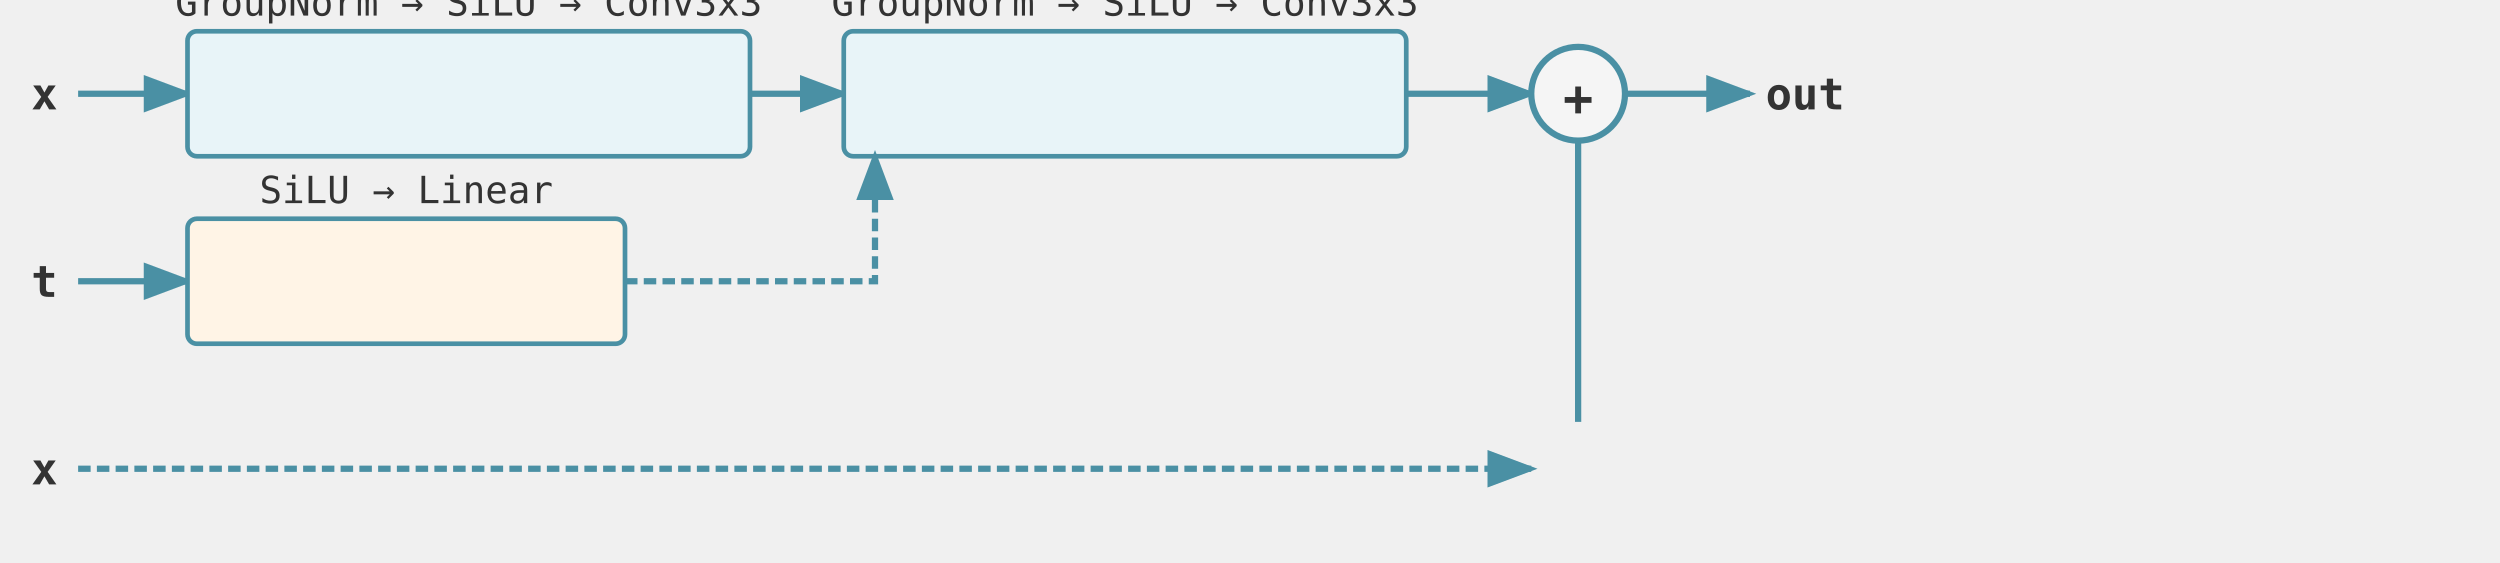
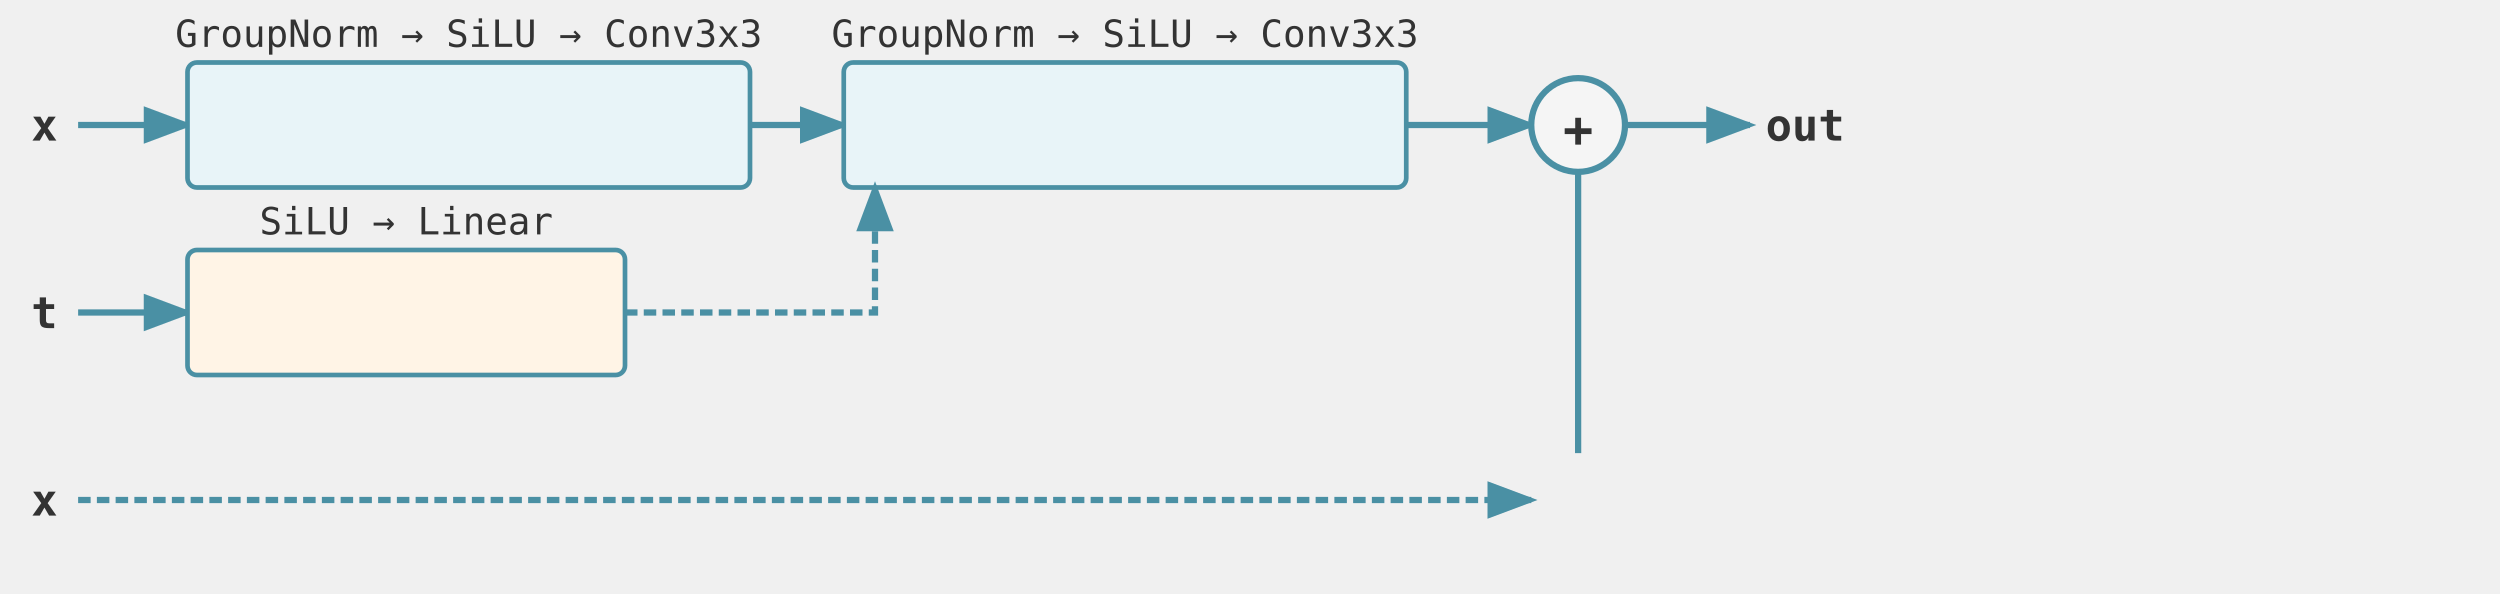
- <svg xmlns="http://www.w3.org/2000/svg" viewBox="0 0 800 180" style="max-width: 800px; margin: 10px 0; display: block">
+ <svg xmlns="http://www.w3.org/2000/svg" viewBox="0 -10 800 190" style="max-width: 800px; margin: 10px 0; display: block">
  <style>
    /* Light mode (default) */
    text { fill: #000000; }
    .axis-text { fill: #000000; }
    .label-text { fill: #666666; }
    line[stroke="#333"] { stroke: #333333; }

    /* Dark mode */
    @media (prefers-color-scheme: dark) {
      text { fill: #ffffff; }
      .axis-text { fill: #ffffff; }
      .label-text { fill: #cccccc; }
      line[stroke="#333"] { stroke: #cccccc; }

      /* Keep white text white in dark mode (for colored backgrounds) */
      text[fill="#fff"],
      text[fill="#ffffff"],
      text[fill="white"] {
        fill: #ffffff;
      }

      /* Override dark inline text colors */
      text[fill="#000"],
      text[fill="#000000"],
      text[fill="#333"],
      text[fill="#666"] {
        fill: #ffffff;
      }

      /* Keep colored text readable in dark mode */
      text[fill="#E57373"] { fill: #ef5350; }
      text[fill="#81C784"] { fill: #66bb6a; }
      text[fill="#FFB74D"] { fill: #ffa726; }
      text[fill="#4A90A4"] { fill: #4fc3f7; }

      /* Darken colored backgrounds for dark mode */
      rect[fill="#e8f4f8"] { fill: #2d4550; }
      rect[fill="#fff4e6"] { fill: #4a3d2d; }
      rect[fill="#f5f5f5"] { fill: #2d2d2d; }
    }
  </style>
  <defs>
    <marker id="arrow-res" markerWidth="8" markerHeight="8" refX="7" refY="3" orient="auto">
      <polygon points="0 0, 8 3, 0 6" fill="#4A90A4" />
    </marker>
  </defs>
  <text x="10" y="35" style="font-family: monospace; font-size: 14px; fill: #333; font-weight: bold">x</text>
  <line x1="25" y1="30" x2="60" y2="30" style="stroke: #4A90A4; stroke-width: 2" marker-end="url(#arrow-res)" />
  <rect x="60" y="10" width="180" height="40" rx="3" style="fill: #e8f4f8; stroke: #4A90A4; stroke-width: 1.5" />
  <text x="150" y="5" text-anchor="middle" style="font-family: monospace; font-size: 12px; fill: #333">GroupNorm → SiLU → Conv3x3</text>
  <line x1="240" y1="30" x2="270" y2="30" style="stroke: #4A90A4; stroke-width: 2" marker-end="url(#arrow-res)" />
  <rect x="270" y="10" width="180" height="40" rx="3" style="fill: #e8f4f8; stroke: #4A90A4; stroke-width: 1.5" />
  <text x="360" y="5" text-anchor="middle" style="font-family: monospace; font-size: 12px; fill: #333">GroupNorm → SiLU → Conv3x3</text>
  <line x1="450" y1="30" x2="490" y2="30" style="stroke: #4A90A4; stroke-width: 2" marker-end="url(#arrow-res)" />
  <text x="10" y="95" style="font-family: monospace; font-size: 14px; fill: #333; font-weight: bold">t</text>
  <line x1="25" y1="90" x2="60" y2="90" style="stroke: #4A90A4; stroke-width: 2" marker-end="url(#arrow-res)" />
  <rect x="60" y="70" width="140" height="40" rx="3" style="fill: #fff4e6; stroke: #4A90A4; stroke-width: 1.5" />
  <text x="130" y="65" text-anchor="middle" style="font-family: monospace; font-size: 12px; fill: #333">SiLU → Linear</text>
  <path d="M 200 90 L 280 90 L 280 50" style="fill: none; stroke: #4A90A4; stroke-width: 2; stroke-dasharray: 4,2" marker-end="url(#arrow-res)" />
  <text x="10" y="155" style="font-family: monospace; font-size: 14px; fill: #333; font-weight: bold">x</text>
  <line x1="25" y1="150" x2="490" y2="150" style="stroke: #4A90A4; stroke-width: 2; stroke-dasharray: 4,2" marker-end="url(#arrow-res)" />
  <circle cx="505" cy="30" r="15" style="fill: #f5f5f5; stroke: #4A90A4; stroke-width: 2" />
  <text x="505" y="37" text-anchor="middle" style="font-family: monospace; font-size: 16px; fill: #333; font-weight: bold">+</text>
  <line x1="505" y1="45" x2="505" y2="135" style="stroke: #4A90A4; stroke-width: 2" />
  <line x1="520" y1="30" x2="560" y2="30" style="stroke: #4A90A4; stroke-width: 2" marker-end="url(#arrow-res)" />
  <text x="565" y="35" style="font-family: monospace; font-size: 14px; fill: #333; font-weight: bold">out</text>
</svg>
